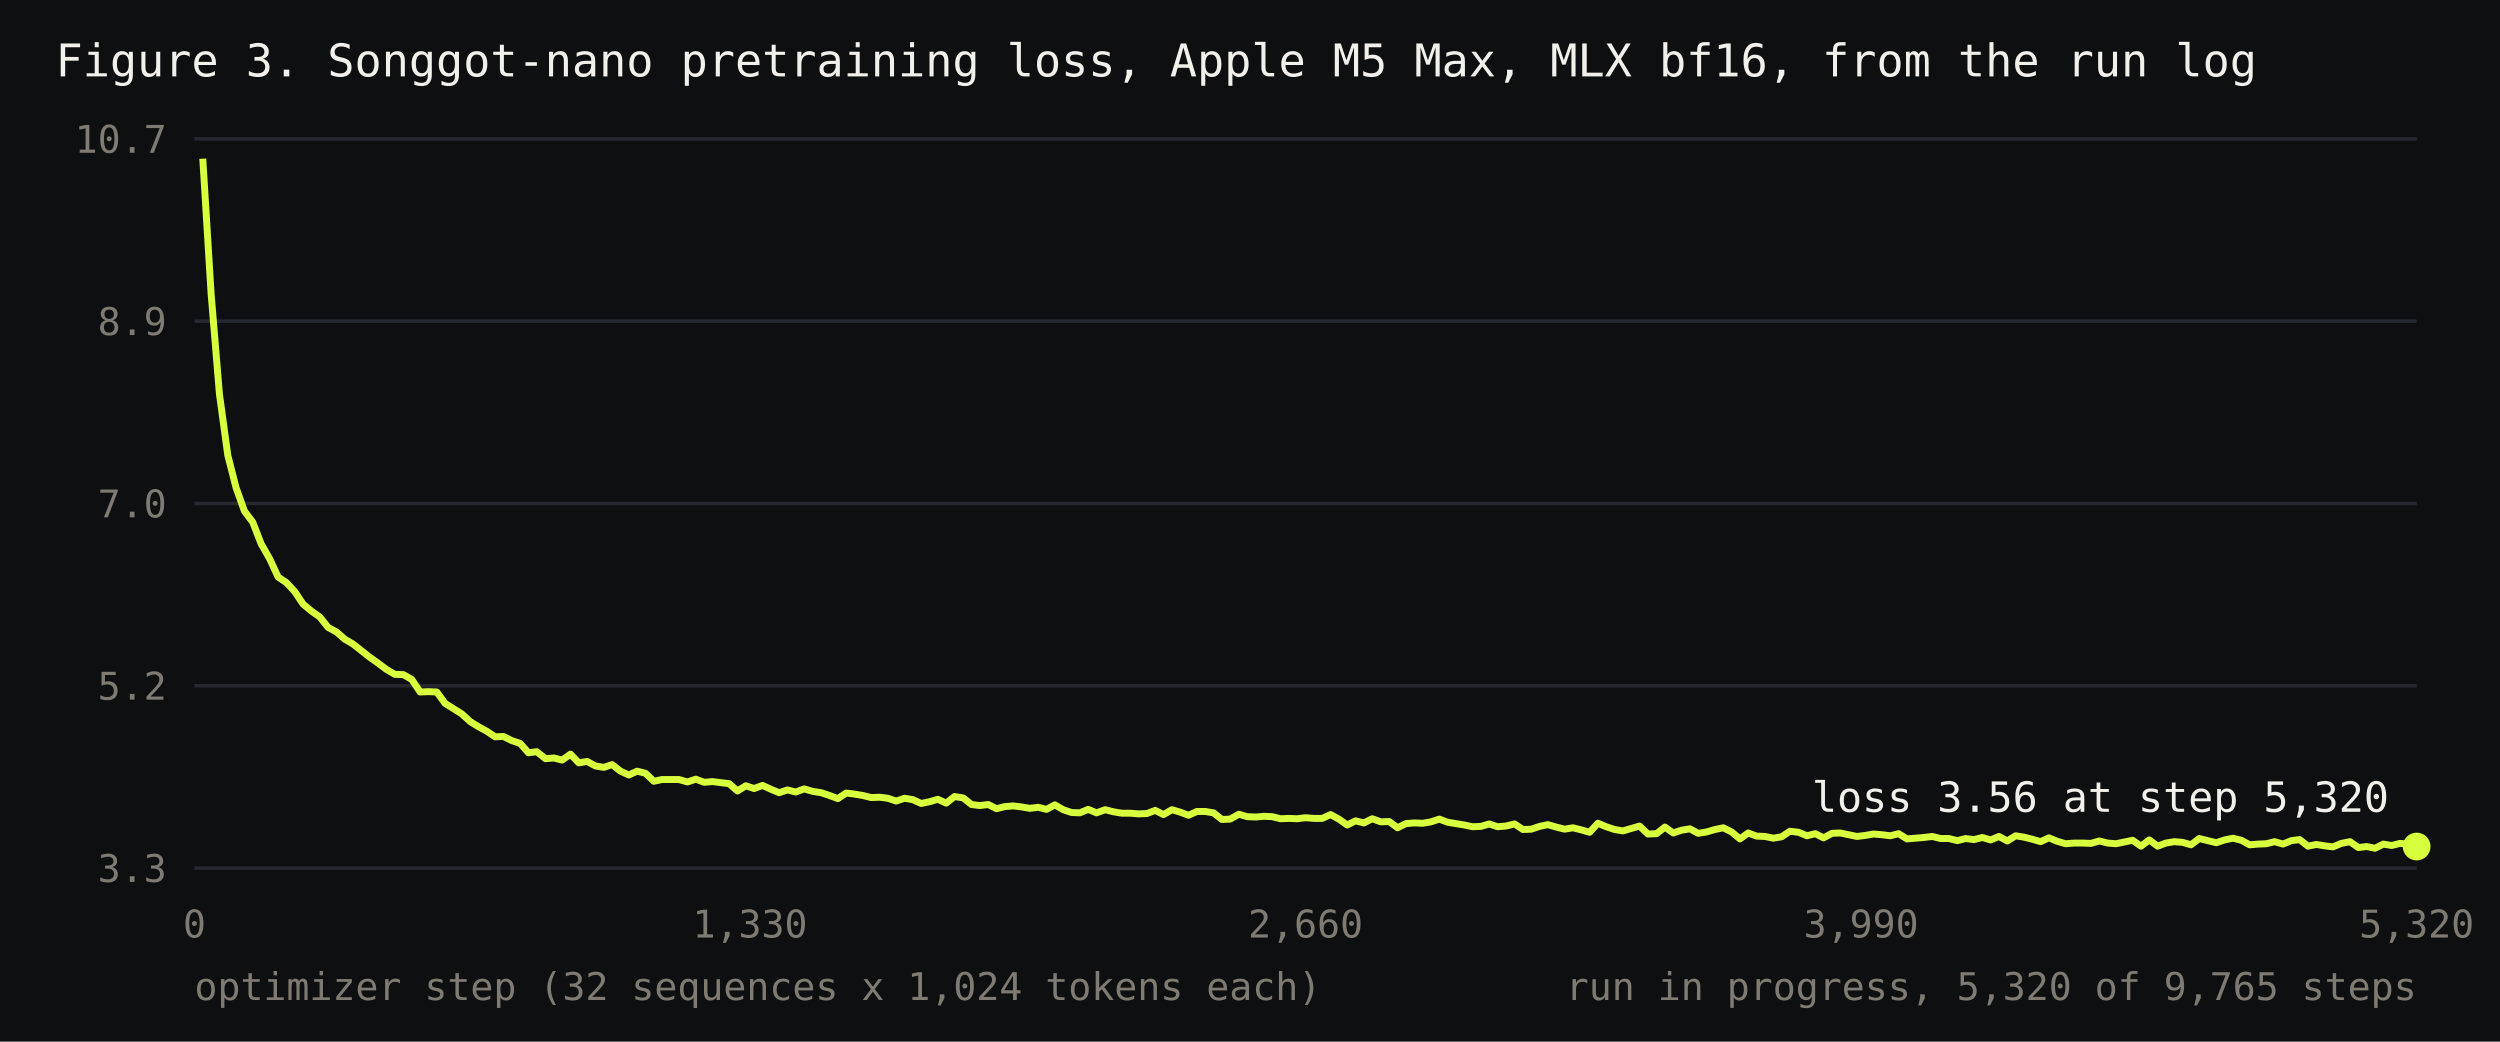
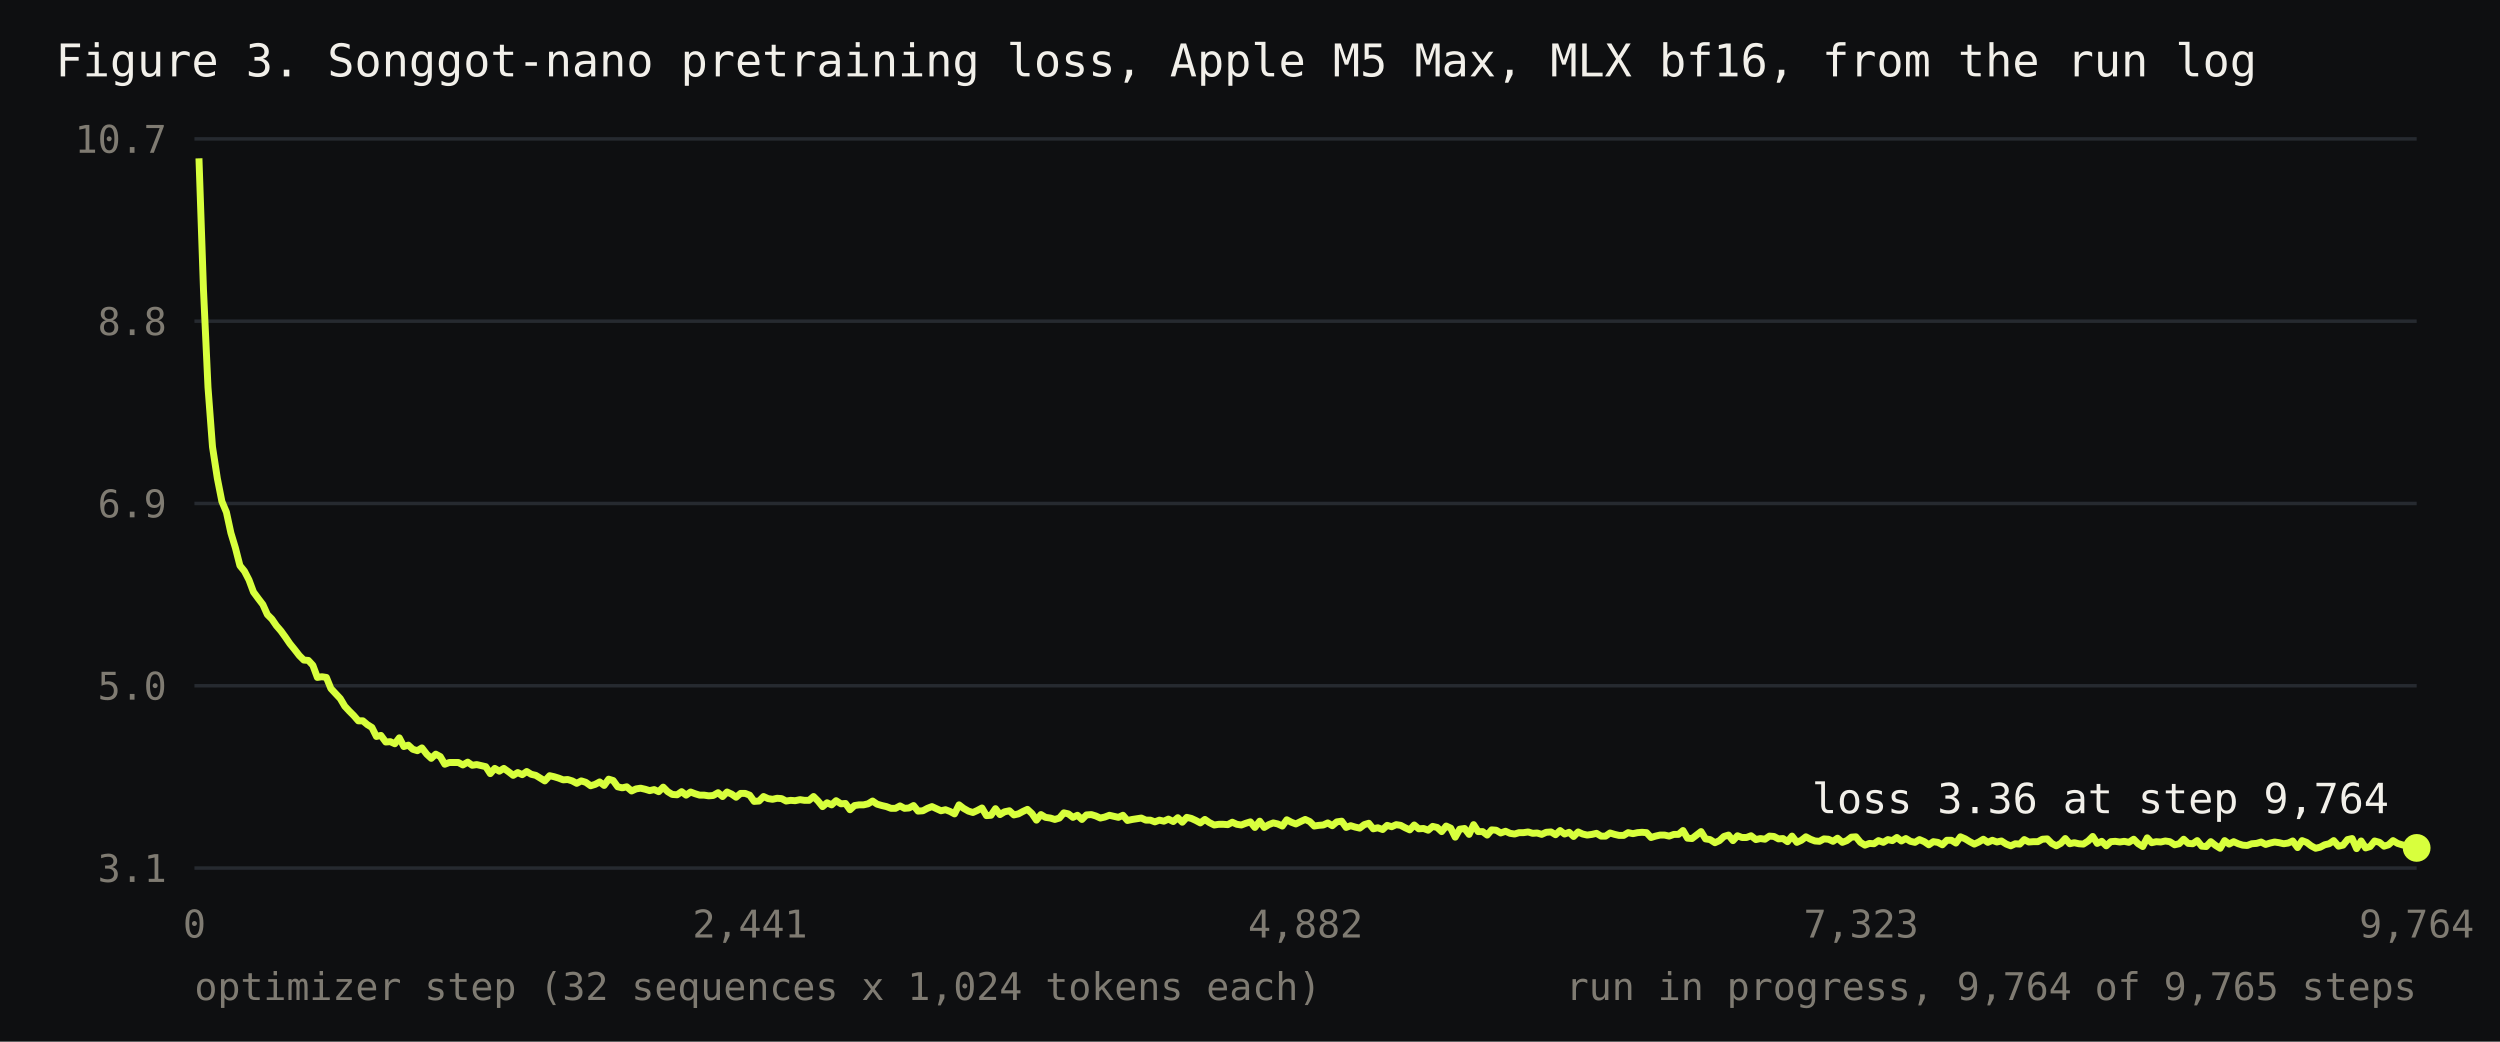
<svg xmlns="http://www.w3.org/2000/svg" viewBox="0 0 720 300" width="100%" role="img" aria-label="Figure 3. Songgot-nano pretraining loss, Apple M5 Max, MLX bf16, from the run log" font-family="IBM Plex Mono, Menlo, monospace" font-size="12">
  <rect width="720" height="300" fill="#0e0f11" />
  <text x="16" y="22" fill="#f2f0ea" font-size="13" font-weight="500">Figure 3. Songgot-nano pretraining loss, Apple M5 Max, MLX bf16, from the run log</text>
  <line x1="56" x2="696" y1="250.0" y2="250.0" stroke="#262a30" />
-   <text x="48" y="254.0" fill="#7f7b72" text-anchor="end" font-size="11">3.3</text>
+   <text x="48" y="254.0" fill="#7f7b72" text-anchor="end" font-size="11">3.1</text>
  <line x1="56" x2="696" y1="197.5" y2="197.5" stroke="#262a30" />
-   <text x="48" y="201.5" fill="#7f7b72" text-anchor="end" font-size="11">5.2</text>
+   <text x="48" y="201.5" fill="#7f7b72" text-anchor="end" font-size="11">5.0</text>
  <line x1="56" x2="696" y1="145.0" y2="145.0" stroke="#262a30" />
-   <text x="48" y="149.0" fill="#7f7b72" text-anchor="end" font-size="11">7.0</text>
+   <text x="48" y="149.0" fill="#7f7b72" text-anchor="end" font-size="11">6.9</text>
  <line x1="56" x2="696" y1="92.5" y2="92.5" stroke="#262a30" />
-   <text x="48" y="96.5" fill="#7f7b72" text-anchor="end" font-size="11">8.9</text>
+   <text x="48" y="96.5" fill="#7f7b72" text-anchor="end" font-size="11">8.8</text>
  <line x1="56" x2="696" y1="40.0" y2="40.0" stroke="#262a30" />
  <text x="48" y="44.0" fill="#7f7b72" text-anchor="end" font-size="11">10.7</text>
  <text x="56.0" y="270" fill="#7f7b72" text-anchor="middle" font-size="11">0</text>
-   <text x="216.0" y="270" fill="#7f7b72" text-anchor="middle" font-size="11">1,330</text>
-   <text x="376.0" y="270" fill="#7f7b72" text-anchor="middle" font-size="11">2,660</text>
-   <text x="536.0" y="270" fill="#7f7b72" text-anchor="middle" font-size="11">3,990</text>
-   <text x="696.0" y="270" fill="#7f7b72" text-anchor="middle" font-size="11">5,320</text>
-   <path d="M58.4,45.7 L60.8,84.6 L63.2,113.5 L65.6,131.1 L68.0,140.5 L70.4,147.2 L72.8,150.4 L75.2,156.6 L77.7,161.0 L80.1,166.2 L82.5,167.8 L84.9,170.4 L87.3,174.0 L89.7,176.0 L92.1,177.7 L94.5,180.7 L96.9,182.0 L99.3,184.1 L101.7,185.5 L104.1,187.4 L106.5,189.3 L108.9,191.0 L111.3,192.8 L113.7,194.2 L116.2,194.3 L118.6,195.7 L121.0,199.3 L123.4,199.2 L125.8,199.3 L128.2,202.6 L130.6,204.1 L133.0,205.6 L135.4,207.8 L137.8,209.3 L140.2,210.6 L142.6,212.2 L145.0,212.1 L147.4,213.3 L149.8,214.1 L152.2,216.8 L154.6,216.5 L157.1,218.5 L159.5,218.3 L161.9,218.9 L164.3,217.2 L166.7,219.7 L169.1,219.3 L171.5,220.6 L173.9,221.0 L176.3,220.2 L178.7,222.1 L181.1,223.2 L183.5,222.1 L185.9,222.7 L188.3,225.0 L190.7,224.5 L193.1,224.5 L195.5,224.5 L198.0,225.2 L200.4,224.4 L202.8,225.3 L205.2,225.1 L207.6,225.4 L210.0,225.7 L212.4,227.8 L214.8,226.3 L217.2,227.1 L219.6,226.2 L222.0,227.3 L224.4,228.3 L226.8,227.5 L229.2,228.1 L231.6,227.2 L234.0,227.9 L236.5,228.3 L238.9,229.1 L241.3,230.0 L243.7,228.4 L246.1,228.7 L248.5,229.1 L250.9,229.7 L253.3,229.6 L255.7,229.9 L258.1,230.7 L260.5,229.9 L262.9,230.3 L265.3,231.4 L267.7,230.9 L270.1,230.2 L272.5,231.3 L274.9,229.4 L277.4,229.8 L279.8,231.7 L282.2,232.0 L284.6,231.7 L287.0,232.9 L289.4,232.3 L291.8,232.1 L294.2,232.4 L296.6,232.8 L299.0,232.5 L301.4,233.1 L303.8,231.8 L306.2,233.2 L308.6,234.0 L311.0,234.1 L313.4,233.1 L315.8,234.1 L318.3,233.2 L320.7,233.8 L323.1,234.2 L325.5,234.2 L327.9,234.4 L330.3,234.3 L332.7,233.4 L335.1,234.6 L337.5,233.2 L339.9,233.9 L342.3,234.8 L344.7,233.7 L347.1,233.7 L349.5,234.1 L351.9,236.0 L354.3,235.9 L356.8,234.5 L359.2,235.2 L361.6,235.3 L364.0,235.1 L366.4,235.2 L368.8,235.8 L371.2,235.7 L373.6,235.8 L376.0,235.5 L378.4,235.7 L380.8,235.7 L383.2,234.6 L385.6,235.9 L388.0,237.6 L390.4,236.4 L392.8,237.0 L395.2,235.8 L397.7,236.7 L400.1,236.6 L402.5,238.4 L404.9,237.2 L407.3,237.0 L409.7,237.1 L412.1,236.7 L414.5,235.9 L416.9,236.8 L419.3,237.2 L421.7,237.6 L424.1,238.1 L426.5,238.0 L428.9,237.3 L431.3,238.1 L433.7,237.9 L436.2,237.3 L438.6,238.9 L441.0,238.8 L443.4,238.0 L445.8,237.5 L448.2,238.2 L450.6,238.8 L453.0,238.4 L455.4,239.0 L457.8,239.7 L460.2,237.1 L462.6,238.1 L465.0,238.9 L467.4,239.3 L469.8,238.6 L472.2,237.9 L474.6,240.2 L477.1,240.1 L479.5,238.2 L481.9,239.9 L484.3,239.1 L486.7,238.7 L489.1,240.0 L491.5,239.6 L493.9,238.9 L496.3,238.4 L498.7,239.6 L501.1,241.6 L503.5,239.9 L505.9,240.8 L508.3,240.9 L510.7,241.4 L513.1,241.0 L515.5,239.4 L518.0,239.7 L520.4,240.7 L522.8,240.1 L525.2,241.3 L527.6,240.0 L530.0,239.9 L532.4,240.4 L534.8,240.9 L537.2,240.6 L539.6,240.2 L542.0,240.4 L544.4,240.7 L546.8,240.1 L549.2,241.6 L551.6,241.4 L554.0,241.2 L556.5,240.9 L558.9,241.5 L561.3,241.5 L563.7,242.1 L566.1,241.5 L568.5,241.8 L570.9,241.2 L573.3,241.9 L575.7,240.9 L578.1,242.2 L580.5,240.7 L582.9,241.1 L585.3,241.7 L587.7,242.4 L590.1,241.3 L592.5,242.3 L594.9,243.0 L597.4,242.8 L599.8,242.8 L602.2,242.9 L604.6,242.2 L607.0,242.8 L609.4,243.0 L611.8,242.5 L614.2,242.0 L616.6,243.7 L619.0,241.9 L621.4,243.7 L623.8,242.8 L626.2,242.4 L628.6,242.6 L631.0,243.3 L633.4,241.5 L635.8,242.1 L638.3,242.7 L640.7,241.9 L643.1,241.4 L645.5,242.0 L647.9,243.3 L650.3,243.1 L652.7,243.0 L655.1,242.4 L657.5,243.1 L659.9,242.1 L662.3,241.8 L664.7,243.7 L667.1,243.2 L669.5,243.6 L671.9,243.9 L674.3,242.9 L676.8,242.4 L679.2,244.1 L681.6,243.8 L684.0,244.3 L686.4,243.1 L688.8,243.5 L691.2,242.9 L693.6,243.1 L696.0,243.8" fill="none" stroke="#d8ff3d" stroke-width="2" stroke-linejoin="round" />
-   <circle cx="696.0" cy="243.8" r="4" fill="#d8ff3d" />
-   <text x="688.0" y="233.8" fill="#f2f0ea" text-anchor="end">loss 3.56 at step 5,320</text>
+   <text x="216.0" y="270" fill="#7f7b72" text-anchor="middle" font-size="11">2,441</text>
+   <text x="376.0" y="270" fill="#7f7b72" text-anchor="middle" font-size="11">4,882</text>
+   <text x="536.0" y="270" fill="#7f7b72" text-anchor="middle" font-size="11">7,323</text>
+   <text x="696.0" y="270" fill="#7f7b72" text-anchor="middle" font-size="11">9,764</text>
+   <path d="M57.3,45.6 L58.6,83.4 L59.9,111.5 L61.2,128.7 L62.6,137.8 L63.9,144.4 L65.2,147.5 L66.5,153.5 L67.8,157.8 L69.1,162.9 L70.4,164.5 L71.7,167.0 L73.0,170.5 L74.4,172.4 L75.7,174.1 L77.0,177.0 L78.3,178.3 L79.6,180.2 L80.9,181.7 L82.2,183.5 L83.5,185.4 L84.8,187.0 L86.2,188.8 L87.5,190.1 L88.8,190.2 L90.1,191.6 L91.4,195.1 L92.7,194.9 L94.0,195.1 L95.3,198.3 L96.6,199.7 L98.0,201.2 L99.3,203.4 L100.6,204.8 L101.9,206.1 L103.2,207.6 L104.5,207.6 L105.8,208.7 L107.1,209.5 L108.4,212.1 L109.7,211.8 L111.1,213.7 L112.4,213.6 L113.7,214.2 L115.0,212.5 L116.3,215.0 L117.6,214.6 L118.9,215.8 L120.2,216.2 L121.5,215.4 L122.9,217.2 L124.2,218.4 L125.5,217.2 L126.8,217.9 L128.1,220.1 L129.4,219.6 L130.7,219.6 L132.0,219.6 L133.3,220.3 L134.7,219.5 L136.0,220.4 L137.3,220.2 L138.6,220.5 L139.9,220.8 L141.2,222.8 L142.5,221.3 L143.8,222.1 L145.1,221.3 L146.5,222.3 L147.8,223.3 L149.1,222.5 L150.4,223.1 L151.7,222.2 L153.0,223.0 L154.3,223.3 L155.6,224.1 L156.9,224.9 L158.3,223.4 L159.6,223.7 L160.9,224.1 L162.2,224.6 L163.5,224.5 L164.8,224.9 L166.1,225.6 L167.4,224.9 L168.7,225.3 L170.1,226.3 L171.4,225.9 L172.7,225.2 L174.0,226.2 L175.3,224.4 L176.6,224.8 L177.9,226.6 L179.2,226.9 L180.5,226.6 L181.9,227.8 L183.2,227.2 L184.5,227.0 L185.8,227.3 L187.1,227.7 L188.4,227.4 L189.7,228.0 L191.0,226.7 L192.3,228.0 L193.6,228.8 L195.0,228.9 L196.3,228.0 L197.6,229.0 L198.9,228.1 L200.2,228.6 L201.5,229.0 L202.8,229.0 L204.1,229.2 L205.4,229.1 L206.8,228.3 L208.1,229.4 L209.4,228.1 L210.7,228.7 L212.0,229.6 L213.3,228.5 L214.6,228.5 L215.9,229.0 L217.2,230.8 L218.6,230.7 L219.9,229.4 L221.2,230.0 L222.5,230.2 L223.8,229.9 L225.1,230.0 L226.4,230.7 L227.7,230.5 L229.0,230.6 L230.4,230.3 L231.7,230.5 L233.0,230.5 L234.3,229.4 L235.6,230.7 L236.9,232.3 L238.2,231.2 L239.5,231.8 L240.8,230.6 L242.2,231.5 L243.5,231.4 L244.8,233.2 L246.1,232.0 L247.4,231.8 L248.7,231.8 L250.0,231.5 L251.3,230.7 L252.6,231.6 L254.0,232.0 L255.3,232.3 L256.6,232.8 L257.9,232.8 L259.2,232.1 L260.5,232.8 L261.8,232.7 L263.1,232.0 L264.4,233.6 L265.8,233.5 L267.1,232.8 L268.4,232.3 L269.7,232.9 L271.0,233.5 L272.3,233.2 L273.6,233.7 L274.9,234.4 L276.2,231.8 L277.5,232.8 L278.9,233.6 L280.2,234.0 L281.5,233.4 L282.8,232.7 L284.1,234.9 L285.4,234.8 L286.7,232.9 L288.0,234.6 L289.3,233.8 L290.7,233.5 L292.0,234.7 L293.3,234.4 L294.6,233.7 L295.9,233.1 L297.2,234.3 L298.5,236.2 L299.8,234.6 L301.1,235.4 L302.5,235.6 L303.8,236.0 L305.1,235.6 L306.4,234.1 L307.7,234.4 L309.0,235.4 L310.3,234.8 L311.6,236.0 L312.9,234.7 L314.3,234.6 L315.6,235.0 L316.9,235.6 L318.2,235.3 L319.5,234.8 L320.8,235.1 L322.1,235.4 L323.4,234.8 L324.7,236.3 L326.1,236.0 L327.4,235.8 L328.7,235.6 L330.0,236.2 L331.3,236.2 L332.6,236.7 L333.9,236.2 L335.2,236.5 L336.5,235.9 L337.9,236.6 L339.2,235.5 L340.5,236.8 L341.8,235.4 L343.1,235.7 L344.4,236.3 L345.7,237.0 L347.0,236.0 L348.3,236.9 L349.7,237.6 L351.0,237.4 L352.3,237.4 L353.6,237.5 L354.9,236.8 L356.2,237.4 L357.5,237.6 L358.8,237.1 L360.1,236.7 L361.4,238.3 L362.8,236.5 L364.1,238.3 L365.4,237.5 L366.7,237.0 L368.0,237.3 L369.3,237.9 L370.6,236.1 L371.9,236.8 L373.2,237.3 L374.6,236.6 L375.9,236.0 L377.2,236.6 L378.5,237.9 L379.8,237.7 L381.1,237.6 L382.4,237.0 L383.7,237.8 L385.0,236.7 L386.4,236.5 L387.7,238.3 L389.0,237.8 L390.3,238.2 L391.6,238.5 L392.9,237.5 L394.2,237.1 L395.5,238.7 L396.8,238.4 L398.2,238.9 L399.5,237.7 L400.8,238.1 L402.1,237.5 L403.4,237.7 L404.7,238.4 L406.0,239.0 L407.3,237.6 L408.6,238.7 L410.0,238.6 L411.3,239.1 L412.6,238.0 L413.9,238.3 L415.2,239.5 L416.5,237.9 L417.8,238.5 L419.1,241.1 L420.4,238.8 L421.8,238.6 L423.1,240.3 L424.4,237.5 L425.7,239.5 L427.0,239.5 L428.3,240.5 L429.6,239.0 L430.9,239.1 L432.2,239.9 L433.6,239.4 L434.9,240.0 L436.2,240.2 L437.5,239.8 L438.8,239.8 L440.1,239.6 L441.4,240.0 L442.7,239.9 L444.0,240.3 L445.3,239.7 L446.7,239.6 L448.0,240.4 L449.3,239.2 L450.6,240.2 L451.9,239.7 L453.2,240.9 L454.5,239.6 L455.8,240.2 L457.1,240.5 L458.5,240.3 L459.8,240.0 L461.1,240.8 L462.4,240.8 L463.7,239.9 L465.0,240.3 L466.3,240.6 L467.6,240.6 L468.9,239.8 L470.3,240.1 L471.6,239.8 L472.9,239.7 L474.2,239.8 L475.5,241.2 L476.8,240.8 L478.1,240.5 L479.4,240.5 L480.7,240.8 L482.1,240.3 L483.4,240.3 L484.7,239.2 L486.0,241.4 L487.3,241.5 L488.6,240.5 L489.9,239.5 L491.2,241.6 L492.5,241.8 L493.9,242.7 L495.2,242.1 L496.5,240.9 L497.8,240.5 L499.1,242.1 L500.4,240.7 L501.7,241.2 L503.0,241.2 L504.3,240.7 L505.7,241.8 L507.0,241.5 L508.3,241.7 L509.6,240.8 L510.9,240.9 L512.2,241.6 L513.5,241.5 L514.8,242.4 L516.1,240.8 L517.5,242.6 L518.8,242.0 L520.1,241.0 L521.4,241.7 L522.7,242.2 L524.0,242.3 L525.3,241.6 L526.6,241.7 L527.9,242.3 L529.2,241.4 L530.6,242.6 L531.9,242.1 L533.2,241.1 L534.5,241.0 L535.8,242.6 L537.1,243.4 L538.4,242.9 L539.7,243.0 L541.0,242.1 L542.4,242.6 L543.7,241.8 L545.0,242.1 L546.3,241.2 L547.6,242.2 L548.9,241.5 L550.2,242.3 L551.5,242.6 L552.8,241.8 L554.2,242.4 L555.5,243.3 L556.8,242.4 L558.1,242.6 L559.4,243.3 L560.7,242.0 L562.0,242.0 L563.3,242.8 L564.6,241.0 L566.0,241.6 L567.3,242.4 L568.6,243.1 L569.9,242.5 L571.2,241.7 L572.5,242.6 L573.8,242.0 L575.1,242.5 L576.4,242.2 L577.8,243.1 L579.1,243.6 L580.4,243.0 L581.7,243.1 L583.0,241.8 L584.3,242.5 L585.6,242.4 L586.9,242.4 L588.2,241.7 L589.6,241.6 L590.9,242.9 L592.2,243.6 L593.5,242.9 L594.8,241.5 L596.1,243.0 L597.4,242.7 L598.7,243.0 L600.0,243.1 L601.4,242.2 L602.7,240.9 L604.0,242.9 L605.3,242.3 L606.6,243.6 L607.9,242.4 L609.2,242.3 L610.5,242.5 L611.8,242.3 L613.1,242.6 L614.5,241.7 L615.8,243.0 L617.1,243.8 L618.4,241.3 L619.7,242.7 L621.0,242.4 L622.3,242.5 L623.6,242.2 L624.9,242.4 L626.3,243.3 L627.6,243.0 L628.9,241.7 L630.2,242.9 L631.5,243.0 L632.8,242.1 L634.1,243.7 L635.4,243.8 L636.7,242.4 L638.1,243.5 L639.4,244.3 L640.7,242.1 L642.0,243.1 L643.3,242.4 L644.6,243.0 L645.9,243.4 L647.2,243.5 L648.5,243.0 L649.9,242.9 L651.2,242.5 L652.5,243.2 L653.8,242.8 L655.1,242.5 L656.4,242.7 L657.7,243.0 L659.0,242.8 L660.3,242.2 L661.7,244.1 L663.0,242.1 L664.3,242.6 L665.6,243.6 L666.9,244.3 L668.2,244.0 L669.5,243.3 L670.8,243.0 L672.1,242.1 L673.5,243.7 L674.8,243.4 L676.1,241.8 L677.4,241.5 L678.7,244.4 L680.0,242.2 L681.3,244.2 L682.6,243.8 L683.9,242.2 L685.3,242.6 L686.6,243.7 L687.9,243.3 L689.2,242.1 L690.5,242.9 L691.8,243.3 L693.1,243.6 L694.4,243.0 L695.7,242.5 L696.0,244.2" fill="none" stroke="#d8ff3d" stroke-width="2" stroke-linejoin="round" />
+   <circle cx="696.0" cy="244.2" r="4" fill="#d8ff3d" />
+   <text x="688.0" y="234.2" fill="#f2f0ea" text-anchor="end">loss 3.36 at step 9,764</text>
  <text x="56" y="288" fill="#7f7b72" font-size="11">optimizer step (32 sequences x 1,024 tokens each)</text>
-   <text x="696" y="288" fill="#7f7b72" text-anchor="end" font-size="11">run in progress, 5,320 of 9,765 steps</text>
+   <text x="696" y="288" fill="#7f7b72" text-anchor="end" font-size="11">run in progress, 9,764 of 9,765 steps</text>
</svg>
